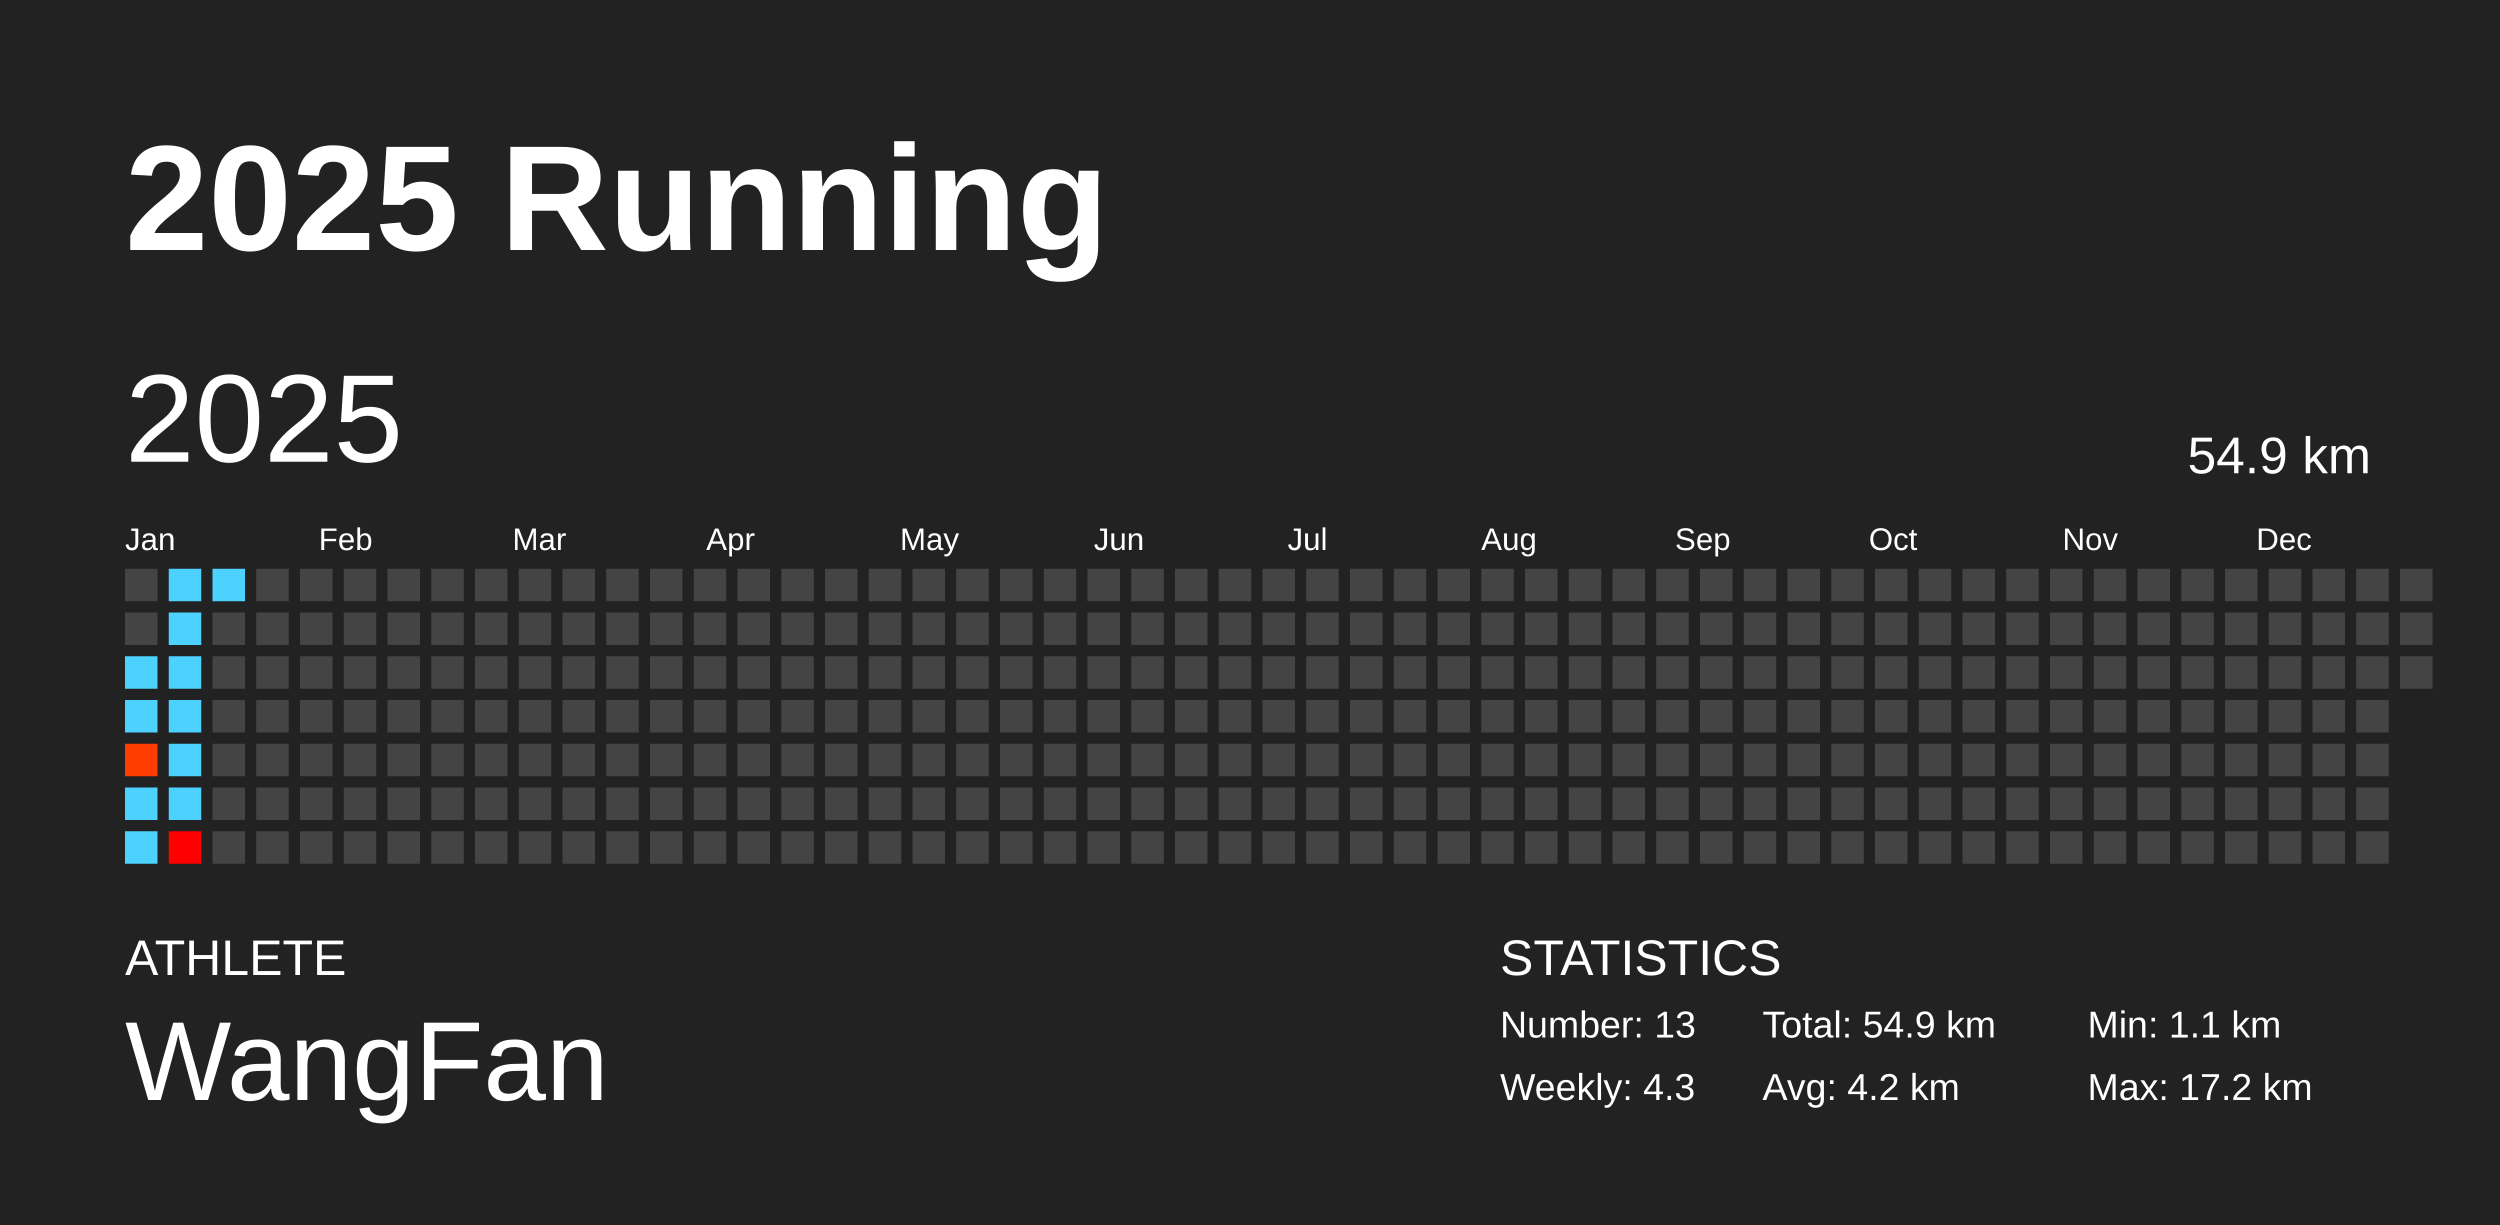
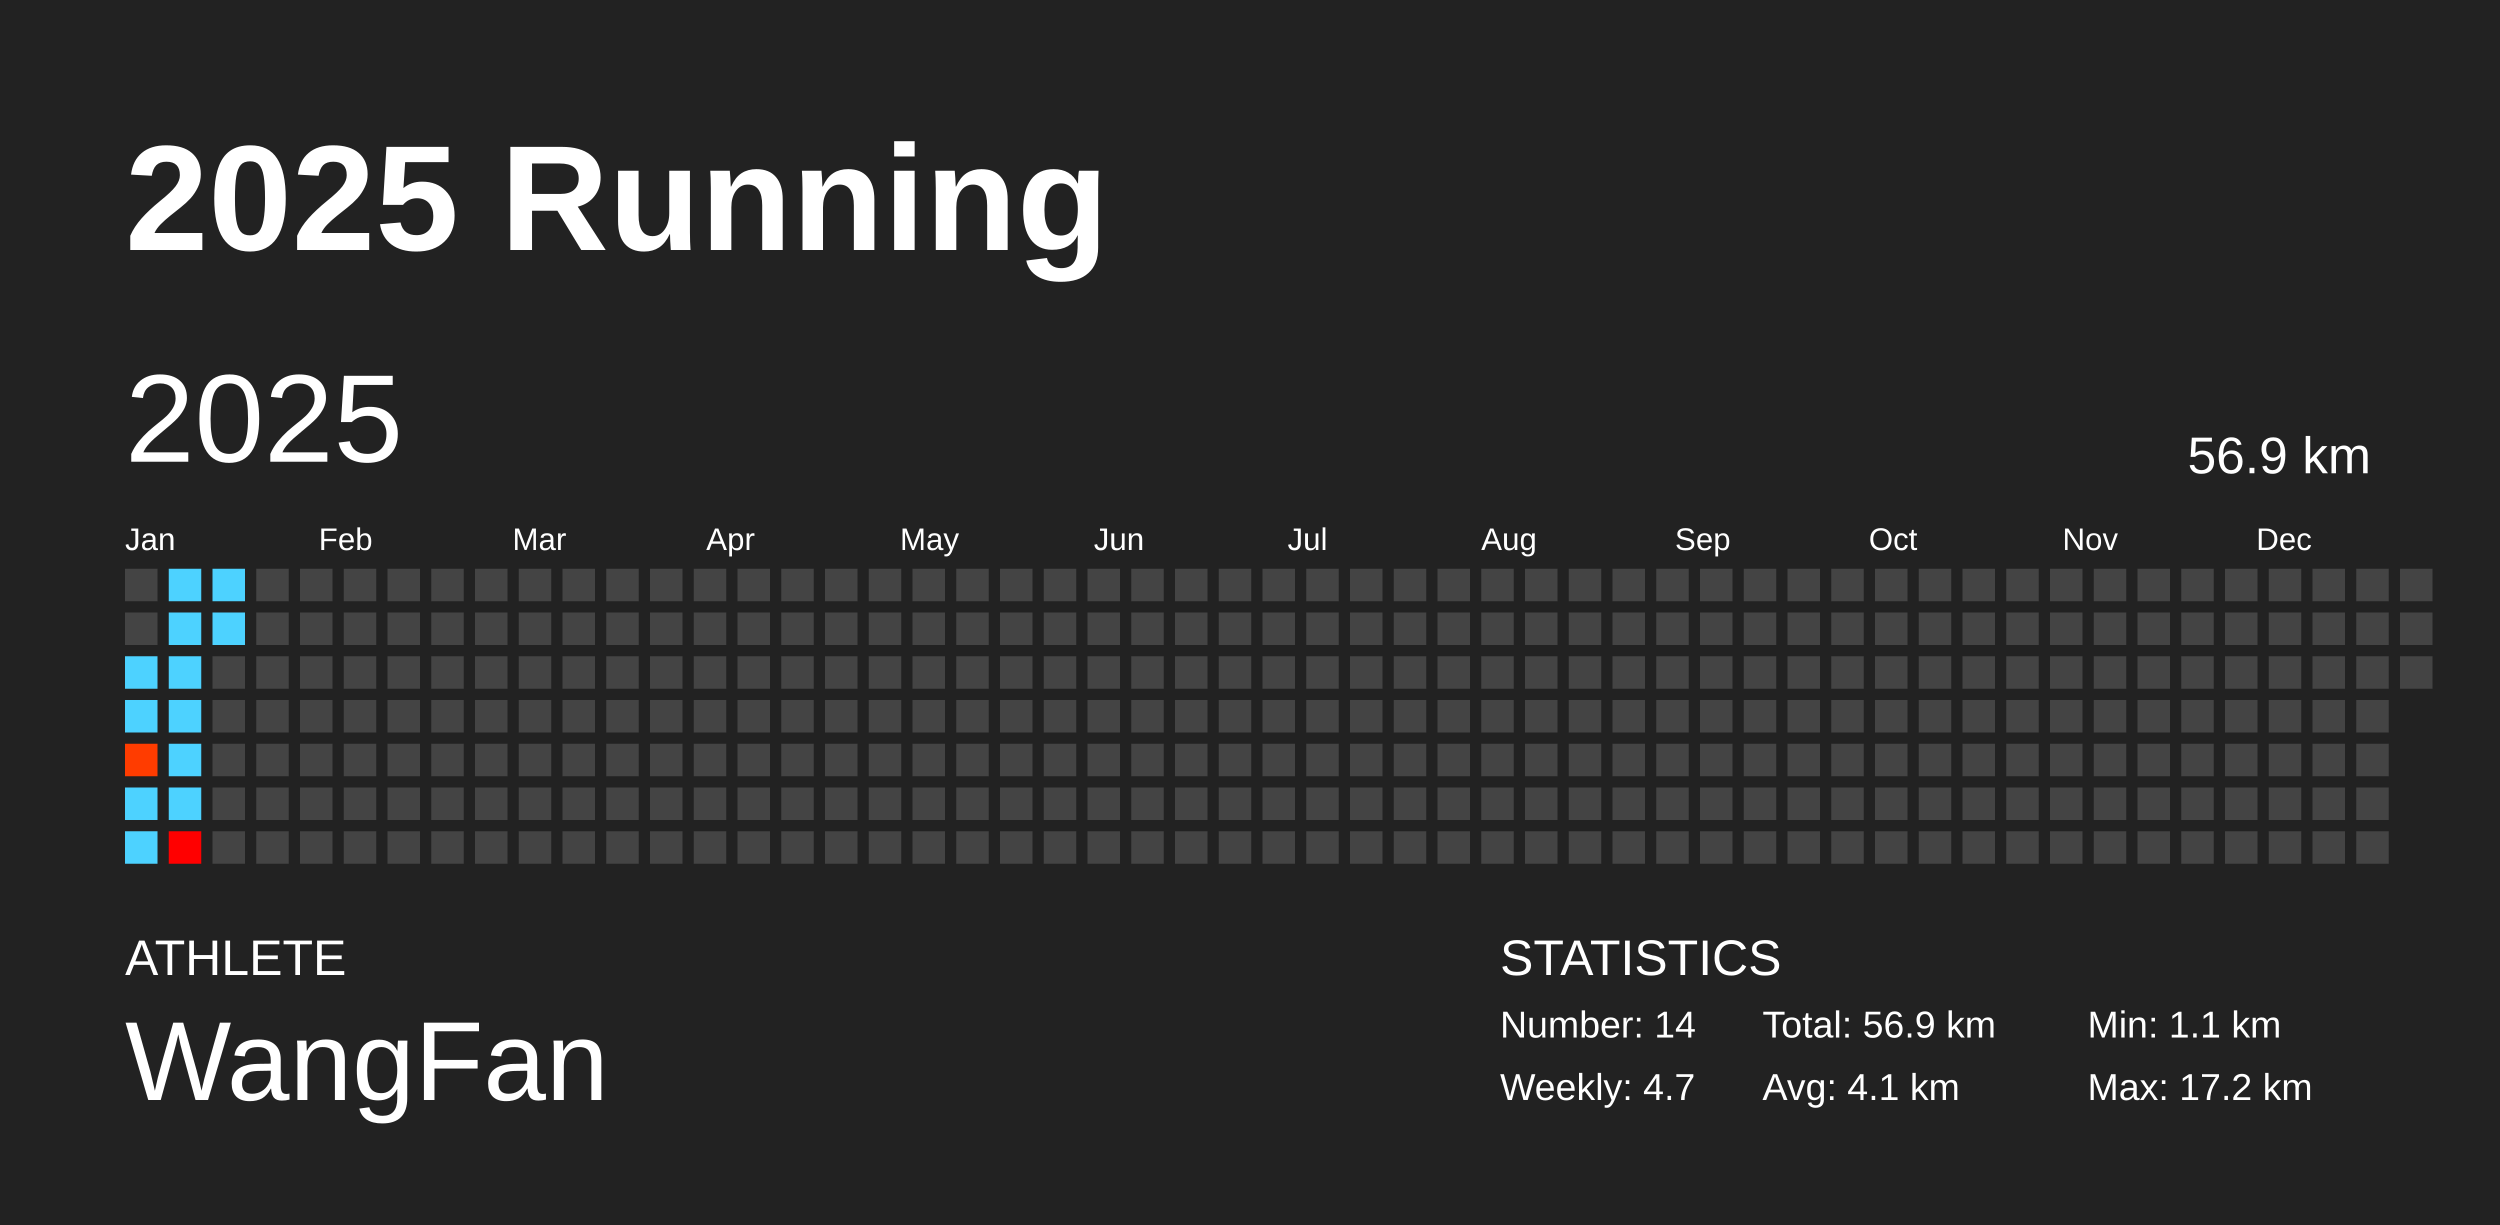
<svg xmlns="http://www.w3.org/2000/svg" baseProfile="full" height="98mm" version="1.1" viewBox="0,0,200,98" width="200mm">
  <defs />
  <rect fill="#222222" height="98" width="200" x="0" y="0" />
  <text fill="#FFFFFF" style="font-size:12px; font-family:Arial; font-weight:bold;" x="10" y="20">2025 Running</text>
  <text fill="#FFFFFF" style="font-size:4px; font-family:Arial" x="10" y="78">ATHLETE</text>
  <text fill="#FFFFFF" style="font-size:9px; font-family:Arial" x="10" y="88">WangFan</text>
  <text fill="#FFFFFF" style="font-size:4px; font-family:Arial" x="120" y="78">STATISTICS</text>
-   <text fill="#FFFFFF" style="font-size:3px; font-family:Arial" x="120" y="83">Number: 13</text>
-   <text fill="#FFFFFF" style="font-size:3px; font-family:Arial" x="120" y="88">Weekly: 4.3</text>
-   <text fill="#FFFFFF" style="font-size:3px; font-family:Arial" x="141" y="83">Total: 54.9 km</text>
-   <text fill="#FFFFFF" style="font-size:3px; font-family:Arial" x="141" y="88">Avg: 4.2 km</text>
+   <text fill="#FFFFFF" style="font-size:3px; font-family:Arial" x="120" y="83">Number: 14</text>
+   <text fill="#FFFFFF" style="font-size:3px; font-family:Arial" x="120" y="88">Weekly: 4.7</text>
+   <text fill="#FFFFFF" style="font-size:3px; font-family:Arial" x="141" y="83">Total: 56.9 km</text>
+   <text fill="#FFFFFF" style="font-size:3px; font-family:Arial" x="141" y="88">Avg: 4.1 km</text>
  <text fill="#FFFFFF" style="font-size:3px; font-family:Arial" x="167" y="83">Min: 1.1 km</text>
  <text fill="#FFFFFF" style="font-size:3px; font-family:Arial" x="167" y="88">Max: 17.2 km</text>
  <text dominant-baseline="hanging" fill="#FFFFFF" style="font-size:10.0px; font-family:Arial;" x="10" y="30">2025</text>
-   <text dominant-baseline="hanging" fill="#FFFFFF" style="font-size:4.125px; font-family:Arial;" x="175" y="35">54.9 km</text>
+   <text dominant-baseline="hanging" fill="#FFFFFF" style="font-size:4.125px; font-family:Arial;" x="175" y="35">56.9 km</text>
  <text fill="#FFFFFF" style="font-size:2.5px; font-family:Arial" x="10.0" y="44">Jan</text>
  <text fill="#FFFFFF" style="font-size:2.5px; font-family:Arial" x="25.5" y="44">Feb</text>
  <text fill="#FFFFFF" style="font-size:2.5px; font-family:Arial" x="41.0" y="44">Mar</text>
  <text fill="#FFFFFF" style="font-size:2.5px; font-family:Arial" x="56.5" y="44">Apr</text>
  <text fill="#FFFFFF" style="font-size:2.5px; font-family:Arial" x="72.0" y="44">May</text>
  <text fill="#FFFFFF" style="font-size:2.5px; font-family:Arial" x="87.5" y="44">Jun</text>
  <text fill="#FFFFFF" style="font-size:2.5px; font-family:Arial" x="103.0" y="44">Jul</text>
  <text fill="#FFFFFF" style="font-size:2.5px; font-family:Arial" x="118.5" y="44">Aug</text>
  <text fill="#FFFFFF" style="font-size:2.5px; font-family:Arial" x="134.0" y="44">Sep</text>
  <text fill="#FFFFFF" style="font-size:2.5px; font-family:Arial" x="149.5" y="44">Oct</text>
  <text fill="#FFFFFF" style="font-size:2.5px; font-family:Arial" x="165.0" y="44">Nov</text>
  <text fill="#FFFFFF" style="font-size:2.5px; font-family:Arial" x="180.5" y="44">Dec</text>
  <rect fill="#444444" height="2.6" width="2.6" x="10.0" y="45.5" />
  <rect fill="#444444" height="2.6" width="2.6" x="10.0" y="49.0" />
  <rect fill="#4dd2ff" height="2.6" width="2.6" x="10.0" y="52.5" />
  <rect fill="#4dd2ff" height="2.6" width="2.6" x="10.0" y="56.0" />
  <rect fill="#ff3c00" height="2.6" width="2.6" x="10.0" y="59.5" />
  <rect fill="#4dd2ff" height="2.6" width="2.6" x="10.0" y="63.0" />
  <rect fill="#4dd2ff" height="2.6" width="2.6" x="10.0" y="66.5" />
  <rect fill="#4dd2ff" height="2.6" width="2.6" x="13.5" y="45.5" />
  <rect fill="#4dd2ff" height="2.6" width="2.6" x="13.5" y="49.0" />
  <rect fill="#4dd2ff" height="2.6" width="2.6" x="13.5" y="52.5" />
  <rect fill="#4dd2ff" height="2.6" width="2.6" x="13.5" y="56.0" />
  <rect fill="#4dd2ff" height="2.6" width="2.6" x="13.5" y="59.5" />
  <rect fill="#4dd2ff" height="2.6" width="2.6" x="13.5" y="63.0" />
  <rect fill="#ff0000" height="2.6" width="2.6" x="13.5" y="66.5" />
  <rect fill="#4dd2ff" height="2.6" width="2.6" x="17.0" y="45.5" />
-   <rect fill="#444444" height="2.6" width="2.6" x="17.0" y="49.0" />
+   <rect fill="#4dd2ff" height="2.6" width="2.6" x="17.0" y="49.0" />
  <rect fill="#444444" height="2.6" width="2.6" x="17.0" y="52.5" />
  <rect fill="#444444" height="2.6" width="2.6" x="17.0" y="56.0" />
  <rect fill="#444444" height="2.6" width="2.6" x="17.0" y="59.5" />
  <rect fill="#444444" height="2.6" width="2.6" x="17.0" y="63.0" />
  <rect fill="#444444" height="2.6" width="2.6" x="17.0" y="66.5" />
  <rect fill="#444444" height="2.6" width="2.6" x="20.5" y="45.5" />
  <rect fill="#444444" height="2.6" width="2.6" x="20.5" y="49.0" />
  <rect fill="#444444" height="2.6" width="2.6" x="20.5" y="52.5" />
  <rect fill="#444444" height="2.6" width="2.6" x="20.5" y="56.0" />
  <rect fill="#444444" height="2.6" width="2.6" x="20.5" y="59.5" />
  <rect fill="#444444" height="2.6" width="2.6" x="20.5" y="63.0" />
  <rect fill="#444444" height="2.6" width="2.6" x="20.5" y="66.5" />
  <rect fill="#444444" height="2.6" width="2.6" x="24.0" y="45.5" />
  <rect fill="#444444" height="2.6" width="2.6" x="24.0" y="49.0" />
  <rect fill="#444444" height="2.6" width="2.6" x="24.0" y="52.5" />
  <rect fill="#444444" height="2.6" width="2.6" x="24.0" y="56.0" />
  <rect fill="#444444" height="2.6" width="2.6" x="24.0" y="59.5" />
  <rect fill="#444444" height="2.6" width="2.6" x="24.0" y="63.0" />
  <rect fill="#444444" height="2.6" width="2.6" x="24.0" y="66.5" />
  <rect fill="#444444" height="2.6" width="2.6" x="27.5" y="45.5" />
  <rect fill="#444444" height="2.6" width="2.6" x="27.5" y="49.0" />
  <rect fill="#444444" height="2.6" width="2.6" x="27.5" y="52.5" />
  <rect fill="#444444" height="2.6" width="2.6" x="27.5" y="56.0" />
  <rect fill="#444444" height="2.6" width="2.6" x="27.5" y="59.5" />
  <rect fill="#444444" height="2.6" width="2.6" x="27.5" y="63.0" />
  <rect fill="#444444" height="2.6" width="2.6" x="27.5" y="66.5" />
  <rect fill="#444444" height="2.6" width="2.6" x="31.0" y="45.5" />
  <rect fill="#444444" height="2.6" width="2.6" x="31.0" y="49.0" />
  <rect fill="#444444" height="2.6" width="2.6" x="31.0" y="52.5" />
  <rect fill="#444444" height="2.6" width="2.6" x="31.0" y="56.0" />
  <rect fill="#444444" height="2.6" width="2.6" x="31.0" y="59.5" />
  <rect fill="#444444" height="2.6" width="2.6" x="31.0" y="63.0" />
  <rect fill="#444444" height="2.6" width="2.6" x="31.0" y="66.5" />
  <rect fill="#444444" height="2.6" width="2.6" x="34.5" y="45.5" />
  <rect fill="#444444" height="2.6" width="2.6" x="34.5" y="49.0" />
  <rect fill="#444444" height="2.6" width="2.6" x="34.5" y="52.5" />
  <rect fill="#444444" height="2.6" width="2.6" x="34.5" y="56.0" />
  <rect fill="#444444" height="2.6" width="2.6" x="34.5" y="59.5" />
  <rect fill="#444444" height="2.6" width="2.6" x="34.5" y="63.0" />
  <rect fill="#444444" height="2.6" width="2.6" x="34.5" y="66.5" />
  <rect fill="#444444" height="2.6" width="2.6" x="38.0" y="45.5" />
  <rect fill="#444444" height="2.6" width="2.6" x="38.0" y="49.0" />
  <rect fill="#444444" height="2.6" width="2.6" x="38.0" y="52.5" />
  <rect fill="#444444" height="2.6" width="2.6" x="38.0" y="56.0" />
  <rect fill="#444444" height="2.6" width="2.6" x="38.0" y="59.5" />
  <rect fill="#444444" height="2.6" width="2.6" x="38.0" y="63.0" />
  <rect fill="#444444" height="2.6" width="2.6" x="38.0" y="66.5" />
  <rect fill="#444444" height="2.6" width="2.6" x="41.5" y="45.5" />
  <rect fill="#444444" height="2.6" width="2.6" x="41.5" y="49.0" />
  <rect fill="#444444" height="2.6" width="2.6" x="41.5" y="52.5" />
  <rect fill="#444444" height="2.6" width="2.6" x="41.5" y="56.0" />
  <rect fill="#444444" height="2.6" width="2.6" x="41.5" y="59.5" />
  <rect fill="#444444" height="2.6" width="2.6" x="41.5" y="63.0" />
  <rect fill="#444444" height="2.6" width="2.6" x="41.5" y="66.5" />
  <rect fill="#444444" height="2.6" width="2.6" x="45.0" y="45.5" />
  <rect fill="#444444" height="2.6" width="2.6" x="45.0" y="49.0" />
  <rect fill="#444444" height="2.6" width="2.6" x="45.0" y="52.5" />
  <rect fill="#444444" height="2.6" width="2.6" x="45.0" y="56.0" />
  <rect fill="#444444" height="2.6" width="2.6" x="45.0" y="59.5" />
  <rect fill="#444444" height="2.6" width="2.6" x="45.0" y="63.0" />
  <rect fill="#444444" height="2.6" width="2.6" x="45.0" y="66.5" />
  <rect fill="#444444" height="2.6" width="2.6" x="48.5" y="45.5" />
  <rect fill="#444444" height="2.6" width="2.6" x="48.5" y="49.0" />
  <rect fill="#444444" height="2.6" width="2.6" x="48.5" y="52.5" />
  <rect fill="#444444" height="2.6" width="2.6" x="48.5" y="56.0" />
  <rect fill="#444444" height="2.6" width="2.6" x="48.5" y="59.5" />
  <rect fill="#444444" height="2.6" width="2.6" x="48.5" y="63.0" />
  <rect fill="#444444" height="2.6" width="2.6" x="48.5" y="66.5" />
  <rect fill="#444444" height="2.6" width="2.6" x="52.0" y="45.5" />
  <rect fill="#444444" height="2.6" width="2.6" x="52.0" y="49.0" />
  <rect fill="#444444" height="2.6" width="2.6" x="52.0" y="52.5" />
  <rect fill="#444444" height="2.6" width="2.6" x="52.0" y="56.0" />
  <rect fill="#444444" height="2.6" width="2.6" x="52.0" y="59.5" />
  <rect fill="#444444" height="2.6" width="2.6" x="52.0" y="63.0" />
  <rect fill="#444444" height="2.6" width="2.6" x="52.0" y="66.5" />
  <rect fill="#444444" height="2.6" width="2.6" x="55.5" y="45.5" />
  <rect fill="#444444" height="2.6" width="2.6" x="55.5" y="49.0" />
  <rect fill="#444444" height="2.6" width="2.6" x="55.5" y="52.5" />
  <rect fill="#444444" height="2.6" width="2.6" x="55.5" y="56.0" />
  <rect fill="#444444" height="2.6" width="2.6" x="55.5" y="59.5" />
  <rect fill="#444444" height="2.6" width="2.6" x="55.5" y="63.0" />
  <rect fill="#444444" height="2.6" width="2.6" x="55.5" y="66.5" />
  <rect fill="#444444" height="2.6" width="2.6" x="59.0" y="45.5" />
  <rect fill="#444444" height="2.6" width="2.6" x="59.0" y="49.0" />
  <rect fill="#444444" height="2.6" width="2.6" x="59.0" y="52.5" />
  <rect fill="#444444" height="2.6" width="2.6" x="59.0" y="56.0" />
  <rect fill="#444444" height="2.6" width="2.6" x="59.0" y="59.5" />
  <rect fill="#444444" height="2.6" width="2.6" x="59.0" y="63.0" />
  <rect fill="#444444" height="2.6" width="2.6" x="59.0" y="66.5" />
  <rect fill="#444444" height="2.6" width="2.6" x="62.5" y="45.5" />
  <rect fill="#444444" height="2.6" width="2.6" x="62.5" y="49.0" />
  <rect fill="#444444" height="2.6" width="2.6" x="62.5" y="52.5" />
  <rect fill="#444444" height="2.6" width="2.6" x="62.5" y="56.0" />
  <rect fill="#444444" height="2.6" width="2.6" x="62.5" y="59.5" />
  <rect fill="#444444" height="2.6" width="2.6" x="62.5" y="63.0" />
  <rect fill="#444444" height="2.6" width="2.6" x="62.5" y="66.5" />
  <rect fill="#444444" height="2.6" width="2.6" x="66.0" y="45.5" />
  <rect fill="#444444" height="2.6" width="2.6" x="66.0" y="49.0" />
  <rect fill="#444444" height="2.6" width="2.6" x="66.0" y="52.5" />
  <rect fill="#444444" height="2.6" width="2.6" x="66.0" y="56.0" />
  <rect fill="#444444" height="2.6" width="2.6" x="66.0" y="59.5" />
  <rect fill="#444444" height="2.6" width="2.6" x="66.0" y="63.0" />
  <rect fill="#444444" height="2.6" width="2.6" x="66.0" y="66.5" />
  <rect fill="#444444" height="2.6" width="2.6" x="69.5" y="45.5" />
  <rect fill="#444444" height="2.6" width="2.6" x="69.5" y="49.0" />
  <rect fill="#444444" height="2.6" width="2.6" x="69.5" y="52.5" />
  <rect fill="#444444" height="2.6" width="2.6" x="69.5" y="56.0" />
  <rect fill="#444444" height="2.6" width="2.6" x="69.5" y="59.5" />
  <rect fill="#444444" height="2.6" width="2.6" x="69.5" y="63.0" />
  <rect fill="#444444" height="2.6" width="2.6" x="69.5" y="66.5" />
  <rect fill="#444444" height="2.6" width="2.6" x="73.0" y="45.5" />
  <rect fill="#444444" height="2.6" width="2.6" x="73.0" y="49.0" />
  <rect fill="#444444" height="2.6" width="2.6" x="73.0" y="52.5" />
  <rect fill="#444444" height="2.6" width="2.6" x="73.0" y="56.0" />
  <rect fill="#444444" height="2.6" width="2.6" x="73.0" y="59.5" />
  <rect fill="#444444" height="2.6" width="2.6" x="73.0" y="63.0" />
  <rect fill="#444444" height="2.6" width="2.6" x="73.0" y="66.5" />
  <rect fill="#444444" height="2.6" width="2.6" x="76.5" y="45.5" />
  <rect fill="#444444" height="2.6" width="2.6" x="76.5" y="49.0" />
  <rect fill="#444444" height="2.6" width="2.6" x="76.5" y="52.5" />
  <rect fill="#444444" height="2.6" width="2.6" x="76.5" y="56.0" />
  <rect fill="#444444" height="2.6" width="2.6" x="76.5" y="59.5" />
  <rect fill="#444444" height="2.6" width="2.6" x="76.5" y="63.0" />
  <rect fill="#444444" height="2.6" width="2.6" x="76.5" y="66.5" />
  <rect fill="#444444" height="2.6" width="2.6" x="80.0" y="45.5" />
  <rect fill="#444444" height="2.6" width="2.6" x="80.0" y="49.0" />
  <rect fill="#444444" height="2.6" width="2.6" x="80.0" y="52.5" />
  <rect fill="#444444" height="2.6" width="2.6" x="80.0" y="56.0" />
  <rect fill="#444444" height="2.6" width="2.6" x="80.0" y="59.5" />
  <rect fill="#444444" height="2.6" width="2.6" x="80.0" y="63.0" />
  <rect fill="#444444" height="2.6" width="2.6" x="80.0" y="66.5" />
  <rect fill="#444444" height="2.6" width="2.6" x="83.5" y="45.5" />
  <rect fill="#444444" height="2.6" width="2.6" x="83.5" y="49.0" />
  <rect fill="#444444" height="2.6" width="2.6" x="83.5" y="52.5" />
  <rect fill="#444444" height="2.6" width="2.6" x="83.5" y="56.0" />
  <rect fill="#444444" height="2.6" width="2.6" x="83.5" y="59.5" />
  <rect fill="#444444" height="2.6" width="2.6" x="83.5" y="63.0" />
  <rect fill="#444444" height="2.6" width="2.6" x="83.5" y="66.5" />
  <rect fill="#444444" height="2.6" width="2.6" x="87.0" y="45.5" />
  <rect fill="#444444" height="2.6" width="2.6" x="87.0" y="49.0" />
  <rect fill="#444444" height="2.6" width="2.6" x="87.0" y="52.5" />
  <rect fill="#444444" height="2.6" width="2.6" x="87.0" y="56.0" />
  <rect fill="#444444" height="2.6" width="2.6" x="87.0" y="59.5" />
  <rect fill="#444444" height="2.6" width="2.6" x="87.0" y="63.0" />
  <rect fill="#444444" height="2.6" width="2.6" x="87.0" y="66.5" />
  <rect fill="#444444" height="2.6" width="2.6" x="90.5" y="45.5" />
  <rect fill="#444444" height="2.6" width="2.6" x="90.5" y="49.0" />
  <rect fill="#444444" height="2.6" width="2.6" x="90.5" y="52.5" />
  <rect fill="#444444" height="2.6" width="2.6" x="90.5" y="56.0" />
  <rect fill="#444444" height="2.6" width="2.6" x="90.5" y="59.5" />
  <rect fill="#444444" height="2.6" width="2.6" x="90.5" y="63.0" />
  <rect fill="#444444" height="2.6" width="2.6" x="90.5" y="66.5" />
  <rect fill="#444444" height="2.6" width="2.6" x="94.0" y="45.5" />
  <rect fill="#444444" height="2.6" width="2.6" x="94.0" y="49.0" />
  <rect fill="#444444" height="2.6" width="2.6" x="94.0" y="52.5" />
  <rect fill="#444444" height="2.6" width="2.6" x="94.0" y="56.0" />
  <rect fill="#444444" height="2.6" width="2.6" x="94.0" y="59.5" />
  <rect fill="#444444" height="2.6" width="2.6" x="94.0" y="63.0" />
  <rect fill="#444444" height="2.6" width="2.6" x="94.0" y="66.5" />
  <rect fill="#444444" height="2.6" width="2.6" x="97.5" y="45.5" />
  <rect fill="#444444" height="2.6" width="2.6" x="97.5" y="49.0" />
  <rect fill="#444444" height="2.6" width="2.6" x="97.5" y="52.5" />
  <rect fill="#444444" height="2.6" width="2.6" x="97.5" y="56.0" />
  <rect fill="#444444" height="2.6" width="2.6" x="97.5" y="59.5" />
  <rect fill="#444444" height="2.6" width="2.6" x="97.5" y="63.0" />
  <rect fill="#444444" height="2.6" width="2.6" x="97.5" y="66.5" />
  <rect fill="#444444" height="2.6" width="2.6" x="101.0" y="45.5" />
  <rect fill="#444444" height="2.6" width="2.6" x="101.0" y="49.0" />
  <rect fill="#444444" height="2.6" width="2.6" x="101.0" y="52.5" />
  <rect fill="#444444" height="2.6" width="2.6" x="101.0" y="56.0" />
  <rect fill="#444444" height="2.6" width="2.6" x="101.0" y="59.5" />
  <rect fill="#444444" height="2.6" width="2.6" x="101.0" y="63.0" />
  <rect fill="#444444" height="2.6" width="2.6" x="101.0" y="66.5" />
  <rect fill="#444444" height="2.6" width="2.6" x="104.5" y="45.5" />
  <rect fill="#444444" height="2.6" width="2.6" x="104.5" y="49.0" />
  <rect fill="#444444" height="2.6" width="2.6" x="104.5" y="52.5" />
  <rect fill="#444444" height="2.6" width="2.6" x="104.5" y="56.0" />
  <rect fill="#444444" height="2.6" width="2.6" x="104.5" y="59.5" />
  <rect fill="#444444" height="2.6" width="2.6" x="104.5" y="63.0" />
  <rect fill="#444444" height="2.6" width="2.6" x="104.5" y="66.5" />
  <rect fill="#444444" height="2.6" width="2.6" x="108.0" y="45.5" />
  <rect fill="#444444" height="2.6" width="2.6" x="108.0" y="49.0" />
  <rect fill="#444444" height="2.6" width="2.6" x="108.0" y="52.5" />
  <rect fill="#444444" height="2.6" width="2.6" x="108.0" y="56.0" />
  <rect fill="#444444" height="2.6" width="2.6" x="108.0" y="59.5" />
  <rect fill="#444444" height="2.6" width="2.6" x="108.0" y="63.0" />
  <rect fill="#444444" height="2.6" width="2.6" x="108.0" y="66.5" />
  <rect fill="#444444" height="2.6" width="2.6" x="111.5" y="45.5" />
  <rect fill="#444444" height="2.6" width="2.6" x="111.5" y="49.0" />
  <rect fill="#444444" height="2.6" width="2.6" x="111.5" y="52.5" />
  <rect fill="#444444" height="2.6" width="2.6" x="111.5" y="56.0" />
  <rect fill="#444444" height="2.6" width="2.6" x="111.5" y="59.5" />
  <rect fill="#444444" height="2.6" width="2.6" x="111.5" y="63.0" />
  <rect fill="#444444" height="2.6" width="2.6" x="111.5" y="66.5" />
  <rect fill="#444444" height="2.6" width="2.6" x="115.0" y="45.5" />
  <rect fill="#444444" height="2.6" width="2.6" x="115.0" y="49.0" />
  <rect fill="#444444" height="2.6" width="2.6" x="115.0" y="52.5" />
  <rect fill="#444444" height="2.6" width="2.6" x="115.0" y="56.0" />
  <rect fill="#444444" height="2.6" width="2.6" x="115.0" y="59.5" />
  <rect fill="#444444" height="2.6" width="2.6" x="115.0" y="63.0" />
  <rect fill="#444444" height="2.6" width="2.6" x="115.0" y="66.5" />
  <rect fill="#444444" height="2.6" width="2.6" x="118.5" y="45.5" />
  <rect fill="#444444" height="2.6" width="2.6" x="118.5" y="49.0" />
  <rect fill="#444444" height="2.6" width="2.6" x="118.5" y="52.5" />
  <rect fill="#444444" height="2.6" width="2.6" x="118.5" y="56.0" />
  <rect fill="#444444" height="2.6" width="2.6" x="118.5" y="59.5" />
  <rect fill="#444444" height="2.6" width="2.6" x="118.5" y="63.0" />
  <rect fill="#444444" height="2.6" width="2.6" x="118.5" y="66.5" />
  <rect fill="#444444" height="2.6" width="2.6" x="122.0" y="45.5" />
  <rect fill="#444444" height="2.6" width="2.6" x="122.0" y="49.0" />
  <rect fill="#444444" height="2.6" width="2.6" x="122.0" y="52.5" />
  <rect fill="#444444" height="2.6" width="2.6" x="122.0" y="56.0" />
  <rect fill="#444444" height="2.6" width="2.6" x="122.0" y="59.5" />
  <rect fill="#444444" height="2.6" width="2.6" x="122.0" y="63.0" />
  <rect fill="#444444" height="2.6" width="2.6" x="122.0" y="66.5" />
  <rect fill="#444444" height="2.6" width="2.6" x="125.5" y="45.5" />
  <rect fill="#444444" height="2.6" width="2.6" x="125.5" y="49.0" />
  <rect fill="#444444" height="2.6" width="2.6" x="125.5" y="52.5" />
  <rect fill="#444444" height="2.6" width="2.6" x="125.5" y="56.0" />
  <rect fill="#444444" height="2.6" width="2.6" x="125.5" y="59.5" />
  <rect fill="#444444" height="2.6" width="2.6" x="125.5" y="63.0" />
  <rect fill="#444444" height="2.6" width="2.6" x="125.5" y="66.5" />
  <rect fill="#444444" height="2.6" width="2.6" x="129.0" y="45.5" />
  <rect fill="#444444" height="2.6" width="2.6" x="129.0" y="49.0" />
  <rect fill="#444444" height="2.6" width="2.6" x="129.0" y="52.5" />
  <rect fill="#444444" height="2.6" width="2.6" x="129.0" y="56.0" />
  <rect fill="#444444" height="2.6" width="2.6" x="129.0" y="59.5" />
  <rect fill="#444444" height="2.6" width="2.6" x="129.0" y="63.0" />
  <rect fill="#444444" height="2.6" width="2.6" x="129.0" y="66.5" />
  <rect fill="#444444" height="2.6" width="2.6" x="132.5" y="45.5" />
  <rect fill="#444444" height="2.6" width="2.6" x="132.5" y="49.0" />
  <rect fill="#444444" height="2.6" width="2.6" x="132.5" y="52.5" />
  <rect fill="#444444" height="2.6" width="2.6" x="132.5" y="56.0" />
  <rect fill="#444444" height="2.6" width="2.6" x="132.5" y="59.5" />
  <rect fill="#444444" height="2.6" width="2.6" x="132.5" y="63.0" />
  <rect fill="#444444" height="2.6" width="2.6" x="132.5" y="66.5" />
  <rect fill="#444444" height="2.6" width="2.6" x="136.0" y="45.5" />
  <rect fill="#444444" height="2.6" width="2.6" x="136.0" y="49.0" />
  <rect fill="#444444" height="2.6" width="2.6" x="136.0" y="52.5" />
  <rect fill="#444444" height="2.6" width="2.6" x="136.0" y="56.0" />
  <rect fill="#444444" height="2.6" width="2.6" x="136.0" y="59.5" />
  <rect fill="#444444" height="2.6" width="2.6" x="136.0" y="63.0" />
  <rect fill="#444444" height="2.6" width="2.6" x="136.0" y="66.5" />
  <rect fill="#444444" height="2.6" width="2.6" x="139.5" y="45.5" />
  <rect fill="#444444" height="2.6" width="2.6" x="139.5" y="49.0" />
  <rect fill="#444444" height="2.6" width="2.6" x="139.5" y="52.5" />
  <rect fill="#444444" height="2.6" width="2.6" x="139.5" y="56.0" />
  <rect fill="#444444" height="2.6" width="2.6" x="139.5" y="59.5" />
  <rect fill="#444444" height="2.6" width="2.6" x="139.5" y="63.0" />
  <rect fill="#444444" height="2.6" width="2.6" x="139.5" y="66.5" />
  <rect fill="#444444" height="2.6" width="2.6" x="143.0" y="45.5" />
  <rect fill="#444444" height="2.6" width="2.6" x="143.0" y="49.0" />
  <rect fill="#444444" height="2.6" width="2.6" x="143.0" y="52.5" />
  <rect fill="#444444" height="2.6" width="2.6" x="143.0" y="56.0" />
  <rect fill="#444444" height="2.6" width="2.6" x="143.0" y="59.5" />
  <rect fill="#444444" height="2.6" width="2.6" x="143.0" y="63.0" />
  <rect fill="#444444" height="2.6" width="2.6" x="143.0" y="66.5" />
  <rect fill="#444444" height="2.6" width="2.6" x="146.5" y="45.5" />
  <rect fill="#444444" height="2.6" width="2.6" x="146.5" y="49.0" />
  <rect fill="#444444" height="2.6" width="2.6" x="146.5" y="52.5" />
  <rect fill="#444444" height="2.6" width="2.6" x="146.5" y="56.0" />
  <rect fill="#444444" height="2.6" width="2.6" x="146.5" y="59.5" />
  <rect fill="#444444" height="2.6" width="2.6" x="146.5" y="63.0" />
  <rect fill="#444444" height="2.6" width="2.6" x="146.5" y="66.5" />
  <rect fill="#444444" height="2.6" width="2.6" x="150.0" y="45.5" />
  <rect fill="#444444" height="2.6" width="2.6" x="150.0" y="49.0" />
  <rect fill="#444444" height="2.6" width="2.6" x="150.0" y="52.5" />
  <rect fill="#444444" height="2.6" width="2.6" x="150.0" y="56.0" />
  <rect fill="#444444" height="2.6" width="2.6" x="150.0" y="59.5" />
  <rect fill="#444444" height="2.6" width="2.6" x="150.0" y="63.0" />
  <rect fill="#444444" height="2.6" width="2.6" x="150.0" y="66.5" />
  <rect fill="#444444" height="2.6" width="2.6" x="153.5" y="45.5" />
  <rect fill="#444444" height="2.6" width="2.6" x="153.5" y="49.0" />
  <rect fill="#444444" height="2.6" width="2.6" x="153.5" y="52.5" />
  <rect fill="#444444" height="2.6" width="2.6" x="153.5" y="56.0" />
  <rect fill="#444444" height="2.6" width="2.6" x="153.5" y="59.5" />
  <rect fill="#444444" height="2.6" width="2.6" x="153.5" y="63.0" />
  <rect fill="#444444" height="2.6" width="2.6" x="153.5" y="66.5" />
  <rect fill="#444444" height="2.6" width="2.6" x="157.0" y="45.5" />
  <rect fill="#444444" height="2.6" width="2.6" x="157.0" y="49.0" />
  <rect fill="#444444" height="2.6" width="2.6" x="157.0" y="52.5" />
  <rect fill="#444444" height="2.6" width="2.6" x="157.0" y="56.0" />
  <rect fill="#444444" height="2.6" width="2.6" x="157.0" y="59.5" />
  <rect fill="#444444" height="2.6" width="2.6" x="157.0" y="63.0" />
  <rect fill="#444444" height="2.6" width="2.6" x="157.0" y="66.5" />
  <rect fill="#444444" height="2.6" width="2.6" x="160.5" y="45.5" />
  <rect fill="#444444" height="2.6" width="2.6" x="160.5" y="49.0" />
  <rect fill="#444444" height="2.6" width="2.6" x="160.5" y="52.5" />
  <rect fill="#444444" height="2.6" width="2.6" x="160.5" y="56.0" />
  <rect fill="#444444" height="2.6" width="2.6" x="160.5" y="59.5" />
  <rect fill="#444444" height="2.6" width="2.6" x="160.5" y="63.0" />
  <rect fill="#444444" height="2.6" width="2.6" x="160.5" y="66.5" />
  <rect fill="#444444" height="2.6" width="2.6" x="164.0" y="45.5" />
  <rect fill="#444444" height="2.6" width="2.6" x="164.0" y="49.0" />
  <rect fill="#444444" height="2.6" width="2.6" x="164.0" y="52.5" />
  <rect fill="#444444" height="2.6" width="2.6" x="164.0" y="56.0" />
  <rect fill="#444444" height="2.6" width="2.6" x="164.0" y="59.5" />
  <rect fill="#444444" height="2.6" width="2.6" x="164.0" y="63.0" />
  <rect fill="#444444" height="2.6" width="2.6" x="164.0" y="66.5" />
  <rect fill="#444444" height="2.6" width="2.6" x="167.5" y="45.5" />
  <rect fill="#444444" height="2.6" width="2.6" x="167.5" y="49.0" />
  <rect fill="#444444" height="2.6" width="2.6" x="167.5" y="52.5" />
  <rect fill="#444444" height="2.6" width="2.6" x="167.5" y="56.0" />
  <rect fill="#444444" height="2.6" width="2.6" x="167.5" y="59.5" />
  <rect fill="#444444" height="2.6" width="2.6" x="167.5" y="63.0" />
  <rect fill="#444444" height="2.6" width="2.6" x="167.5" y="66.5" />
  <rect fill="#444444" height="2.6" width="2.6" x="171.0" y="45.5" />
  <rect fill="#444444" height="2.6" width="2.6" x="171.0" y="49.0" />
  <rect fill="#444444" height="2.6" width="2.6" x="171.0" y="52.5" />
  <rect fill="#444444" height="2.6" width="2.6" x="171.0" y="56.0" />
  <rect fill="#444444" height="2.6" width="2.6" x="171.0" y="59.5" />
  <rect fill="#444444" height="2.6" width="2.6" x="171.0" y="63.0" />
  <rect fill="#444444" height="2.6" width="2.6" x="171.0" y="66.5" />
  <rect fill="#444444" height="2.6" width="2.6" x="174.5" y="45.5" />
  <rect fill="#444444" height="2.6" width="2.6" x="174.5" y="49.0" />
  <rect fill="#444444" height="2.6" width="2.6" x="174.5" y="52.5" />
  <rect fill="#444444" height="2.6" width="2.6" x="174.5" y="56.0" />
  <rect fill="#444444" height="2.6" width="2.6" x="174.5" y="59.5" />
  <rect fill="#444444" height="2.6" width="2.6" x="174.5" y="63.0" />
  <rect fill="#444444" height="2.6" width="2.6" x="174.5" y="66.5" />
  <rect fill="#444444" height="2.6" width="2.6" x="178.0" y="45.5" />
  <rect fill="#444444" height="2.6" width="2.6" x="178.0" y="49.0" />
  <rect fill="#444444" height="2.6" width="2.6" x="178.0" y="52.5" />
  <rect fill="#444444" height="2.6" width="2.6" x="178.0" y="56.0" />
  <rect fill="#444444" height="2.6" width="2.6" x="178.0" y="59.5" />
  <rect fill="#444444" height="2.6" width="2.6" x="178.0" y="63.0" />
  <rect fill="#444444" height="2.6" width="2.6" x="178.0" y="66.5" />
  <rect fill="#444444" height="2.6" width="2.6" x="181.5" y="45.5" />
  <rect fill="#444444" height="2.6" width="2.6" x="181.5" y="49.0" />
  <rect fill="#444444" height="2.6" width="2.6" x="181.5" y="52.5" />
  <rect fill="#444444" height="2.6" width="2.6" x="181.5" y="56.0" />
  <rect fill="#444444" height="2.6" width="2.6" x="181.5" y="59.5" />
  <rect fill="#444444" height="2.6" width="2.6" x="181.5" y="63.0" />
  <rect fill="#444444" height="2.6" width="2.6" x="181.5" y="66.5" />
  <rect fill="#444444" height="2.6" width="2.6" x="185.0" y="45.5" />
  <rect fill="#444444" height="2.6" width="2.6" x="185.0" y="49.0" />
  <rect fill="#444444" height="2.6" width="2.6" x="185.0" y="52.5" />
  <rect fill="#444444" height="2.6" width="2.6" x="185.0" y="56.0" />
  <rect fill="#444444" height="2.6" width="2.6" x="185.0" y="59.5" />
  <rect fill="#444444" height="2.6" width="2.6" x="185.0" y="63.0" />
  <rect fill="#444444" height="2.6" width="2.6" x="185.0" y="66.5" />
  <rect fill="#444444" height="2.6" width="2.6" x="188.5" y="45.5" />
  <rect fill="#444444" height="2.6" width="2.6" x="188.5" y="49.0" />
  <rect fill="#444444" height="2.6" width="2.6" x="188.5" y="52.5" />
  <rect fill="#444444" height="2.6" width="2.6" x="188.5" y="56.0" />
  <rect fill="#444444" height="2.6" width="2.6" x="188.5" y="59.5" />
  <rect fill="#444444" height="2.6" width="2.6" x="188.5" y="63.0" />
  <rect fill="#444444" height="2.6" width="2.6" x="188.5" y="66.5" />
  <rect fill="#444444" height="2.6" width="2.6" x="192.0" y="45.5" />
  <rect fill="#444444" height="2.6" width="2.6" x="192.0" y="49.0" />
  <rect fill="#444444" height="2.6" width="2.6" x="192.0" y="52.5" />
</svg>
